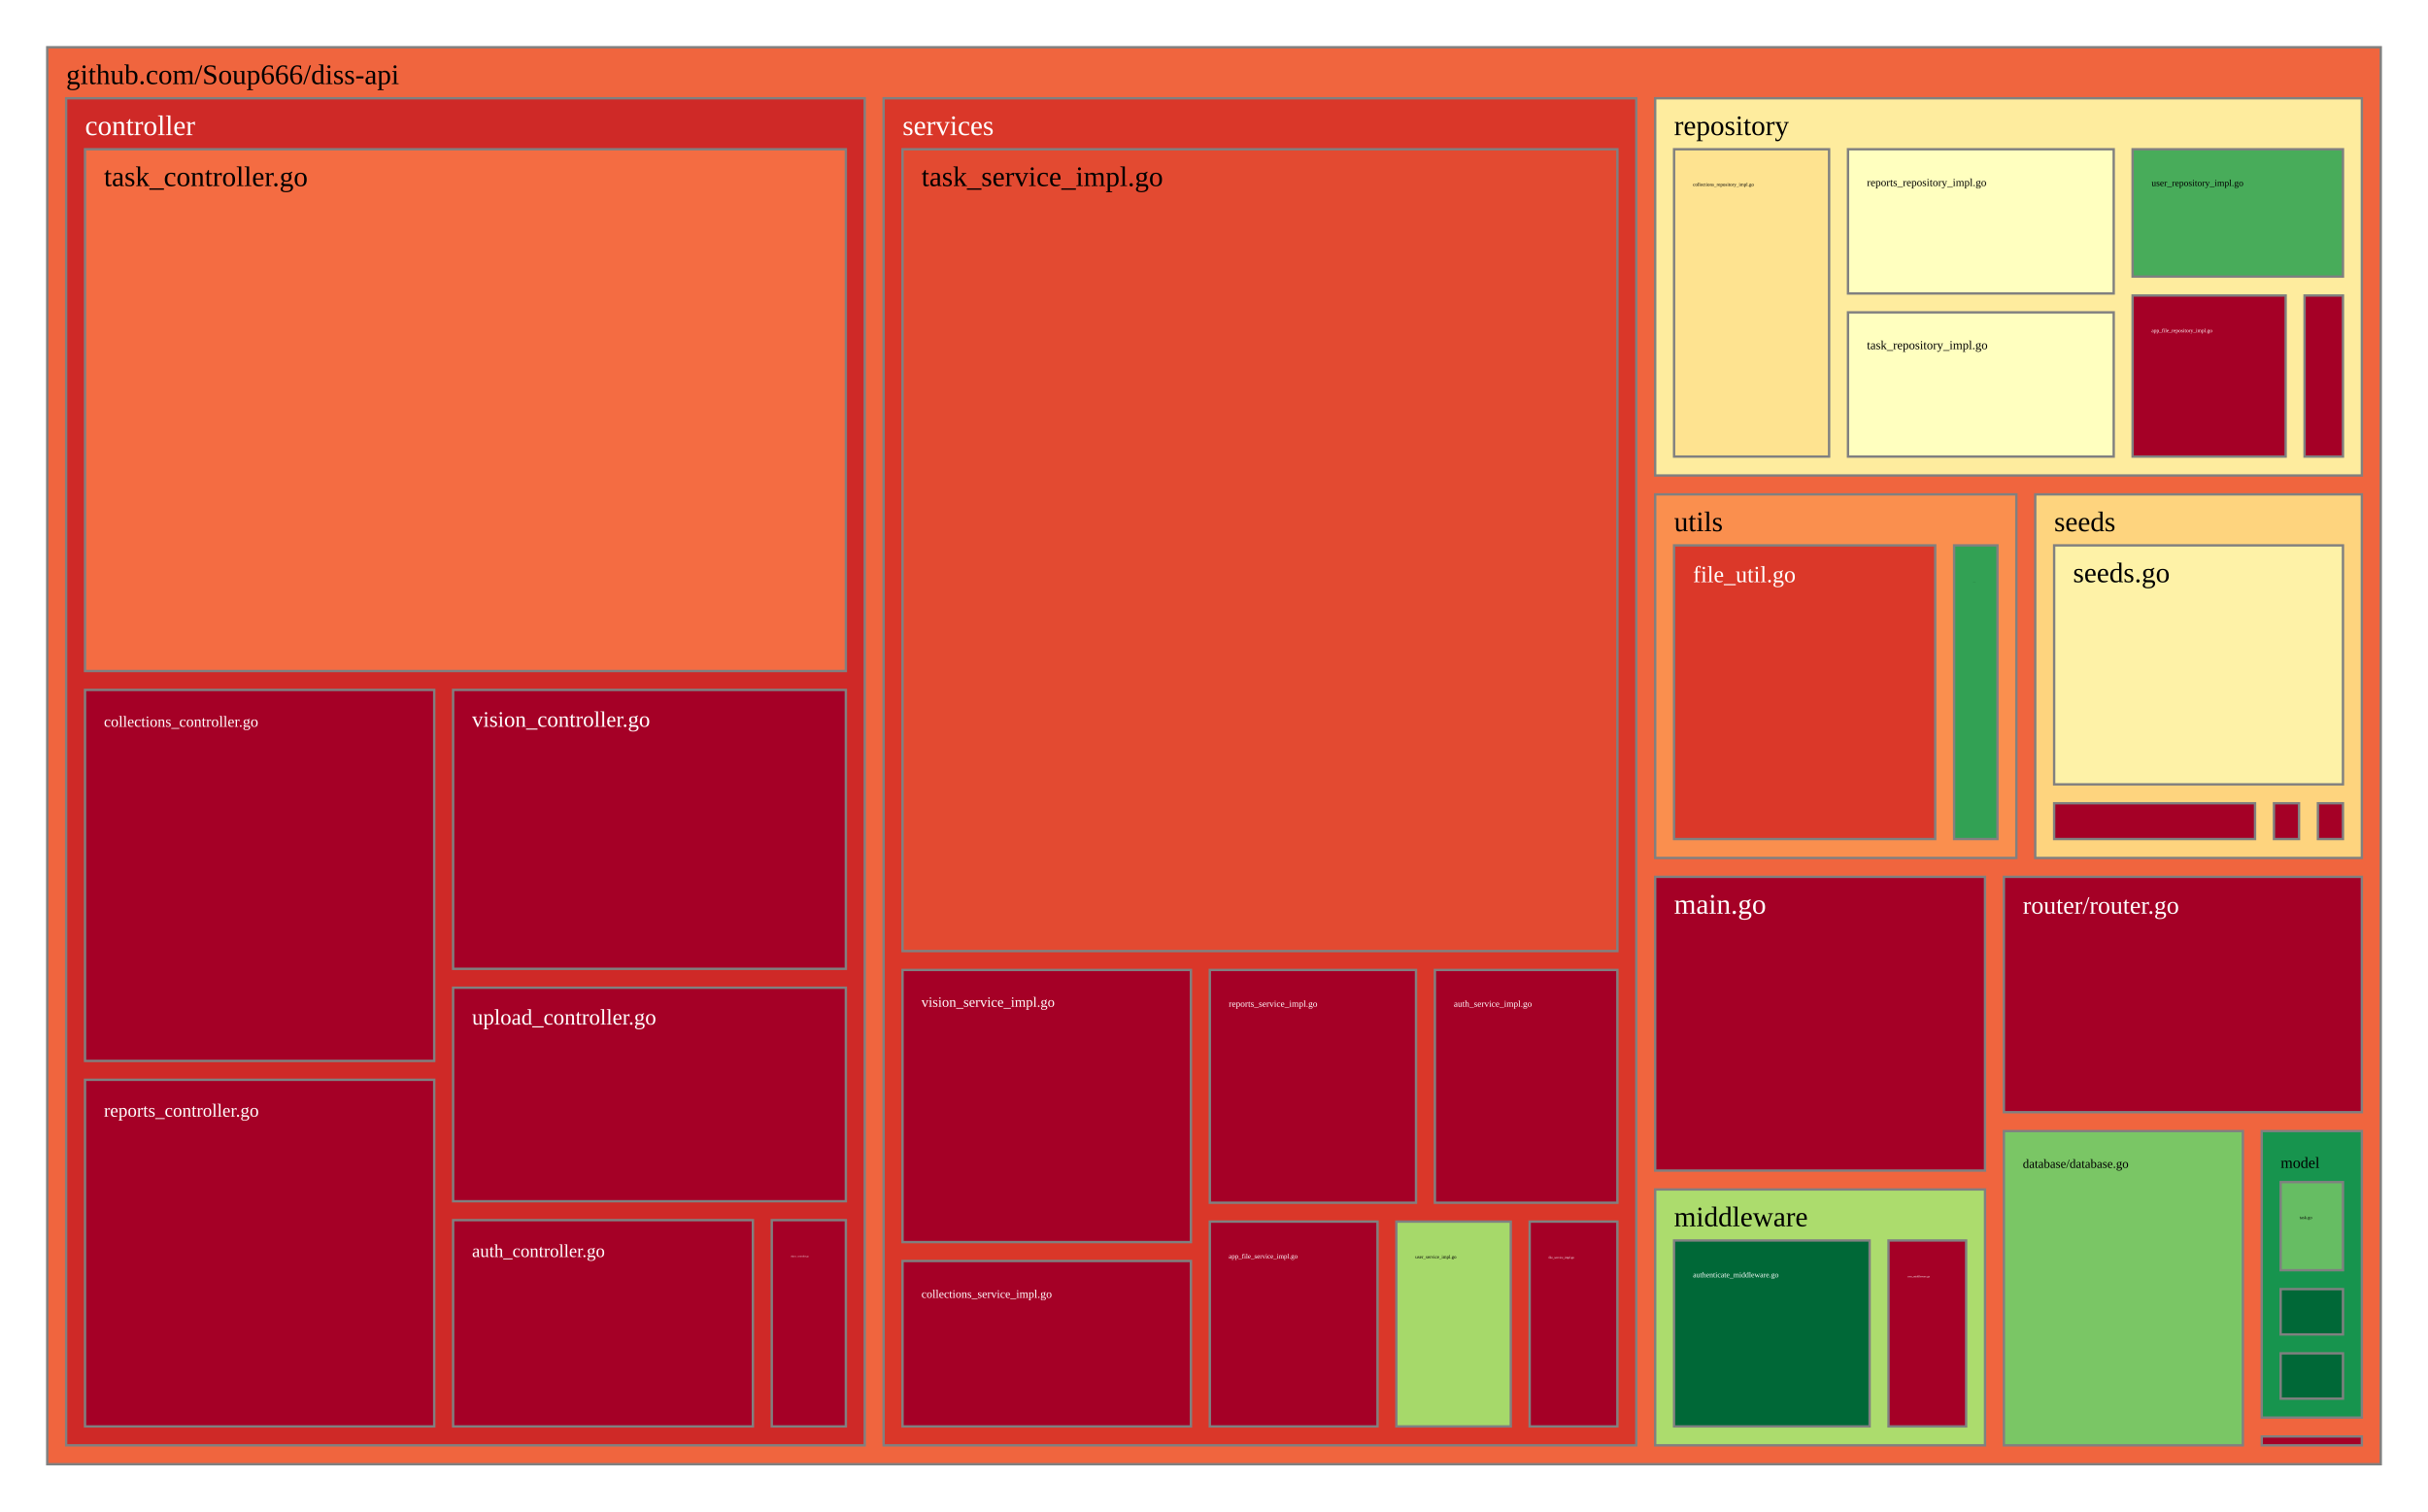
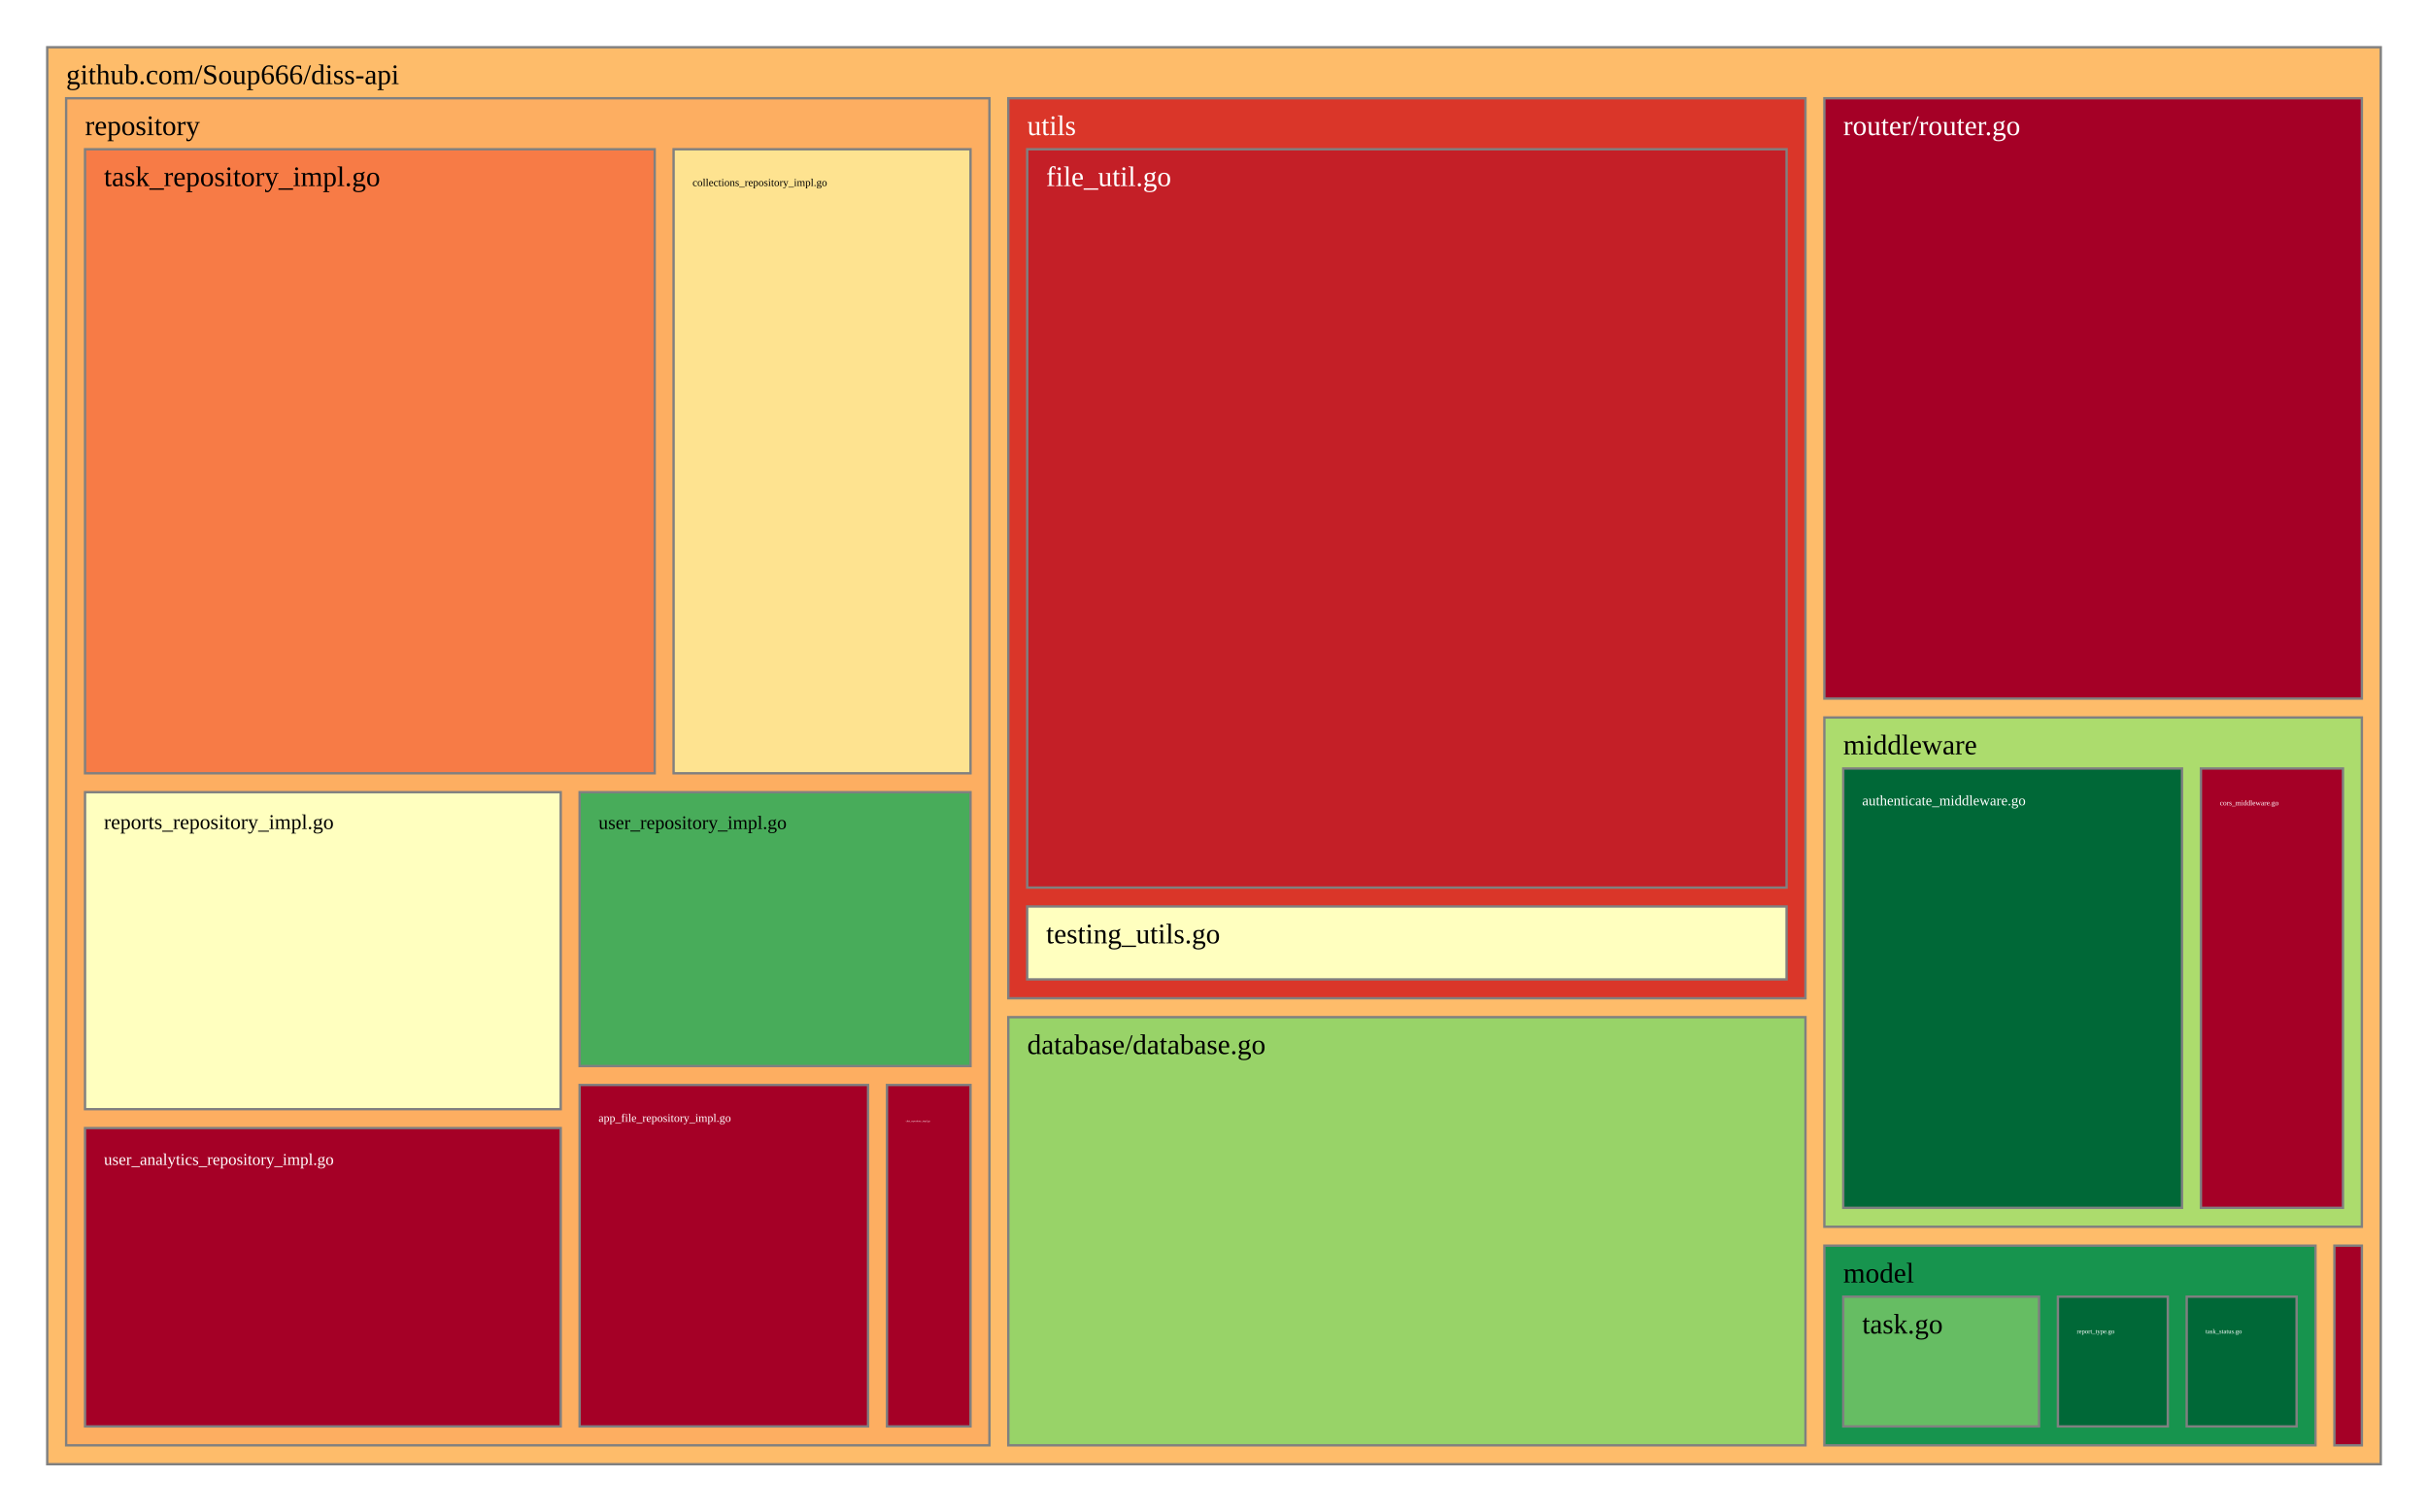
<svg xmlns="http://www.w3.org/2000/svg" viewBox="0 0 1028 640" style="background: white none repeat scroll 0% 0%;">
  <g>
-     <rect x="20" y="20" width="988" height="600" style="fill: rgb(240, 101, 62);opacity:1;fill-opacity:1.00;stroke:rgb(128,128,128);stroke-width:1px;stroke-opacity:1.00;" />
+     <rect x="20" y="20" width="988" height="600" style="fill: rgb(254, 188, 106);opacity:1;fill-opacity:1.00;stroke:rgb(128,128,128);stroke-width:1px;stroke-opacity:1.00;" />
    <text data-notex="1" text-anchor="start" transform="translate(28,35.6) scale(1)" style="font-family: Open Sans, verdana, arial, sans-serif !important; font-size: 12px; fill: rgb(0, 0, 0); fill-opacity: 1.00; white-space: pre;" data-math="N">github.com/Soup666/diss-api</text>
  </g>
  <g>
-     <rect x="28" y="41.6" width="338.123" height="570.4" style="fill: rgb(207, 41, 39);opacity:1;fill-opacity:1.00;stroke:rgb(128,128,128);stroke-width:1px;stroke-opacity:1.00;" />
-     <text data-notex="1" text-anchor="start" transform="translate(36,57.2) scale(1)" style="font-family: Open Sans, verdana, arial, sans-serif !important; font-size: 12px; fill: rgb(255, 255, 255); fill-opacity: 1.00; white-space: pre;" data-math="N">controller</text>
+     <rect x="426.91" y="430.705" width="337.513" height="181.295" style="fill: rgb(152, 211, 104);opacity:1;fill-opacity:1.00;stroke:rgb(128,128,128);stroke-width:1px;stroke-opacity:1.00;" />
+     <text data-notex="1" text-anchor="start" transform="translate(434.9103,446.3055) scale(1)" style="font-family: Open Sans, verdana, arial, sans-serif !important; font-size: 12px; fill: rgb(0, 0, 0); fill-opacity: 1.00; white-space: pre;" data-math="N">database/database.go</text>
  </g>
  <g>
-     <rect x="848.441" y="478.939" width="101.172" height="133.061" style="fill: rgb(122, 198, 101);opacity:1;fill-opacity:1.00;stroke:rgb(128,128,128);stroke-width:1px;stroke-opacity:1.00;" />
-     <text data-notex="1" text-anchor="start" transform="translate(856.4413,494.5395) scale(0.443603)" style="font-family: Open Sans, verdana, arial, sans-serif !important; font-size: 12px; fill: rgb(0, 0, 0); fill-opacity: 1.00; white-space: pre;" data-math="N">database/database.go</text>
+     <rect x="988.369" y="527.456" width="11.631" height="84.544" style="fill: rgb(165, 0, 38);opacity:1;fill-opacity:1.00;stroke:rgb(128,128,128);stroke-width:1px;stroke-opacity:1.00;" />
  </g>
  <g>
-     <rect x="957.613" y="608.245" width="42.387" height="3.755" style="fill: rgb(165, 0, 38);opacity:1;fill-opacity:1.00;stroke:rgb(128,128,128);stroke-width:1px;stroke-opacity:1.00;" />
+     <rect x="772.423" y="303.808" width="227.577" height="215.648" style="fill: rgb(172, 220, 109);opacity:1;fill-opacity:1.00;stroke:rgb(128,128,128);stroke-width:1px;stroke-opacity:1.00;" />
+     <text data-notex="1" text-anchor="start" transform="translate(780.4231,319.408) scale(1)" style="font-family: Open Sans, verdana, arial, sans-serif !important; font-size: 12px; fill: rgb(0, 0, 0); fill-opacity: 1.00; white-space: pre;" data-math="N">middleware</text>
  </g>
  <g>
-     <rect x="700.79" y="371.288" width="139.651" height="124.379" style="fill: rgb(165, 0, 38);opacity:1;fill-opacity:1.00;stroke:rgb(128,128,128);stroke-width:1px;stroke-opacity:1.00;" />
-     <text data-notex="1" text-anchor="start" transform="translate(708.79,386.888) scale(1)" style="font-family: Open Sans, verdana, arial, sans-serif !important; font-size: 12px; fill: rgb(255, 255, 255); fill-opacity: 1.00; white-space: pre;" data-math="N">main.go</text>
+     <rect x="772.423" y="527.456" width="207.946" height="84.544" style="fill: rgb(23, 148, 78);opacity:1;fill-opacity:1.00;stroke:rgb(128,128,128);stroke-width:1px;stroke-opacity:1.00;" />
+     <text data-notex="1" text-anchor="start" transform="translate(780.4231,543.056) scale(1)" style="font-family: Open Sans, verdana, arial, sans-serif !important; font-size: 12px; fill: rgb(0, 0, 0); fill-opacity: 1.00; white-space: pre;" data-math="N">model</text>
  </g>
  <g>
-     <rect x="700.79" y="503.667" width="139.651" height="108.333" style="fill: rgb(172, 220, 109);opacity:1;fill-opacity:1.00;stroke:rgb(128,128,128);stroke-width:1px;stroke-opacity:1.00;" />
-     <text data-notex="1" text-anchor="start" transform="translate(708.79,519.267) scale(1)" style="font-family: Open Sans, verdana, arial, sans-serif !important; font-size: 12px; fill: rgb(0, 0, 0); fill-opacity: 1.00; white-space: pre;" data-math="N">middleware</text>
+     <rect x="28" y="41.6" width="390.91" height="570.4" style="fill: rgb(253, 174, 97);opacity:1;fill-opacity:1.00;stroke:rgb(128,128,128);stroke-width:1px;stroke-opacity:1.00;" />
+     <text data-notex="1" text-anchor="start" transform="translate(36,57.2) scale(1)" style="font-family: Open Sans, verdana, arial, sans-serif !important; font-size: 12px; fill: rgb(0, 0, 0); fill-opacity: 1.00; white-space: pre;" data-math="N">repository</text>
  </g>
  <g>
-     <rect x="957.613" y="478.939" width="42.387" height="121.305" style="fill: rgb(23, 148, 78);opacity:1;fill-opacity:1.00;stroke:rgb(128,128,128);stroke-width:1px;stroke-opacity:1.00;" />
-     <text data-notex="1" text-anchor="start" transform="translate(965.613,494.5395) scale(0.549728)" style="font-family: Open Sans, verdana, arial, sans-serif !important; font-size: 12px; fill: rgb(0, 0, 0); fill-opacity: 1.00; white-space: pre;" data-math="N">model</text>
+     <rect x="772.423" y="41.6" width="227.577" height="254.208" style="fill: rgb(165, 0, 38);opacity:1;fill-opacity:1.00;stroke:rgb(128,128,128);stroke-width:1px;stroke-opacity:1.00;" />
+     <text data-notex="1" text-anchor="start" transform="translate(780.4231,57.2) scale(1)" style="font-family: Open Sans, verdana, arial, sans-serif !important; font-size: 12px; fill: rgb(255, 255, 255); fill-opacity: 1.00; white-space: pre;" data-math="N">router/router.go</text>
  </g>
  <g>
-     <rect x="700.79" y="41.6" width="299.21" height="159.736" style="fill: rgb(254, 236, 158);opacity:1;fill-opacity:1.00;stroke:rgb(128,128,128);stroke-width:1px;stroke-opacity:1.00;" />
-     <text data-notex="1" text-anchor="start" transform="translate(708.79,57.2) scale(1)" style="font-family: Open Sans, verdana, arial, sans-serif !important; font-size: 12px; fill: rgb(0, 0, 0); fill-opacity: 1.00; white-space: pre;" data-math="N">repository</text>
+     <rect x="426.91" y="41.6" width="337.513" height="381.105" style="fill: rgb(218, 54, 41);opacity:1;fill-opacity:1.00;stroke:rgb(128,128,128);stroke-width:1px;stroke-opacity:1.00;" />
+     <text data-notex="1" text-anchor="start" transform="translate(434.9103,57.2) scale(1)" style="font-family: Open Sans, verdana, arial, sans-serif !important; font-size: 12px; fill: rgb(255, 255, 255); fill-opacity: 1.00; white-space: pre;" data-math="N">utils</text>
  </g>
  <g>
-     <rect x="848.441" y="371.288" width="151.559" height="99.651" style="fill: rgb(165, 0, 38);opacity:1;fill-opacity:1.00;stroke:rgb(128,128,128);stroke-width:1px;stroke-opacity:1.00;" />
-     <text data-notex="1" text-anchor="start" transform="translate(856.4413,386.888) scale(0.882544)" style="font-family: Open Sans, verdana, arial, sans-serif !important; font-size: 12px; fill: rgb(255, 255, 255); fill-opacity: 1.00; white-space: pre;" data-math="N">router/router.go</text>
+     <rect x="780.423" y="325.408" width="143.432" height="186.048" style="fill: rgb(0, 104, 55);opacity:1;fill-opacity:1.00;stroke:rgb(128,128,128);stroke-width:1px;stroke-opacity:1.00;" />
+     <text data-notex="1" text-anchor="start" transform="translate(788.4231,341.008) scale(0.510546)" style="font-family: Open Sans, verdana, arial, sans-serif !important; font-size: 12px; fill: rgb(255, 255, 255); fill-opacity: 1.00; white-space: pre;" data-math="N">authenticate_middleware.go</text>
  </g>
  <g>
-     <rect x="861.71" y="209.336" width="138.29" height="153.952" style="fill: rgb(254, 212, 126);opacity:1;fill-opacity:1.00;stroke:rgb(128,128,128);stroke-width:1px;stroke-opacity:1.00;" />
-     <text data-notex="1" text-anchor="start" transform="translate(869.7095,224.936) scale(1)" style="font-family: Open Sans, verdana, arial, sans-serif !important; font-size: 12px; fill: rgb(0, 0, 0); fill-opacity: 1.00; white-space: pre;" data-math="N">seeds</text>
+     <rect x="931.855" y="325.408" width="60.145" height="186.048" style="fill: rgb(165, 0, 38);opacity:1;fill-opacity:1.00;stroke:rgb(128,128,128);stroke-width:1px;stroke-opacity:1.00;" />
+     <text data-notex="1" text-anchor="start" transform="translate(939.8554,341.008) scale(0.255466)" style="font-family: Open Sans, verdana, arial, sans-serif !important; font-size: 12px; fill: rgb(255, 255, 255); fill-opacity: 1.00; white-space: pre;" data-math="N">cors_middleware.go</text>
  </g>
  <g>
-     <rect x="374.123" y="41.6" width="318.667" height="570.4" style="fill: rgb(218, 55, 41);opacity:1;fill-opacity:1.00;stroke:rgb(128,128,128);stroke-width:1px;stroke-opacity:1.00;" />
-     <text data-notex="1" text-anchor="start" transform="translate(382.1233,57.2) scale(1)" style="font-family: Open Sans, verdana, arial, sans-serif !important; font-size: 12px; fill: rgb(255, 255, 255); fill-opacity: 1.00; white-space: pre;" data-math="N">services</text>
+     <rect x="871.307" y="549.056" width="46.531" height="54.944" style="fill: rgb(0, 104, 55);opacity:1;fill-opacity:1.00;stroke:rgb(128,128,128);stroke-width:1px;stroke-opacity:1.00;" />
+     <text data-notex="1" text-anchor="start" transform="translate(879.3074,564.656) scale(0.227162)" style="font-family: Open Sans, verdana, arial, sans-serif !important; font-size: 12px; fill: rgb(255, 255, 255); fill-opacity: 1.00; white-space: pre;" data-math="N">report_type.go</text>
  </g>
  <g>
-     <rect x="700.79" y="209.336" width="152.92" height="153.952" style="fill: rgb(250, 143, 78);opacity:1;fill-opacity:1.00;stroke:rgb(128,128,128);stroke-width:1px;stroke-opacity:1.00;" />
-     <text data-notex="1" text-anchor="start" transform="translate(708.79,224.936) scale(1)" style="font-family: Open Sans, verdana, arial, sans-serif !important; font-size: 12px; fill: rgb(0, 0, 0); fill-opacity: 1.00; white-space: pre;" data-math="N">utils</text>
+     <rect x="780.423" y="549.056" width="82.884" height="54.944" style="fill: rgb(102, 189, 99);opacity:1;fill-opacity:1.00;stroke:rgb(128,128,128);stroke-width:1px;stroke-opacity:1.00;" />
+     <text data-notex="1" text-anchor="start" transform="translate(788.4231,564.656) scale(0.995302)" style="font-family: Open Sans, verdana, arial, sans-serif !important; font-size: 12px; fill: rgb(0, 0, 0); fill-opacity: 1.00; white-space: pre;" data-math="N">task.go</text>
  </g>
  <g>
-     <rect x="191.845" y="516.656" width="126.925" height="87.344" style="fill: rgb(165, 0, 38);opacity:1;fill-opacity:1.00;stroke:rgb(128,128,128);stroke-width:1px;stroke-opacity:1.00;" />
-     <text data-notex="1" text-anchor="start" transform="translate(199.845,532.2563) scale(0.641928)" style="font-family: Open Sans, verdana, arial, sans-serif !important; font-size: 12px; fill: rgb(255, 255, 255); fill-opacity: 1.00; white-space: pre;" data-math="N">auth_controller.go</text>
+     <rect x="925.838" y="549.056" width="46.531" height="54.944" style="fill: rgb(0, 104, 55);opacity:1;fill-opacity:1.00;stroke:rgb(128,128,128);stroke-width:1px;stroke-opacity:1.00;" />
+     <text data-notex="1" text-anchor="start" transform="translate(933.838,564.656) scale(0.227162)" style="font-family: Open Sans, verdana, arial, sans-serif !important; font-size: 12px; fill: rgb(255, 255, 255); fill-opacity: 1.00; white-space: pre;" data-math="N">task_status.go</text>
  </g>
  <g>
-     <rect x="36" y="292.137" width="147.845" height="157.09" style="fill: rgb(165, 0, 38);opacity:1;fill-opacity:1.00;stroke:rgb(128,128,128);stroke-width:1px;stroke-opacity:1.00;" />
-     <text data-notex="1" text-anchor="start" transform="translate(44,307.7373) scale(0.549354)" style="font-family: Open Sans, verdana, arial, sans-serif !important; font-size: 12px; fill: rgb(255, 255, 255); fill-opacity: 1.00; white-space: pre;" data-math="N">collections_controller.go</text>
+     <rect x="245.404" y="459.415" width="122.13" height="144.585" style="fill: rgb(165, 0, 38);opacity:1;fill-opacity:1.00;stroke:rgb(128,128,128);stroke-width:1px;stroke-opacity:1.00;" />
+     <text data-notex="1" text-anchor="start" transform="translate(253.404,475.0148) scale(0.409451)" style="font-family: Open Sans, verdana, arial, sans-serif !important; font-size: 12px; fill: rgb(255, 255, 255); fill-opacity: 1.00; white-space: pre;" data-math="N">app_file_repository_impl.go</text>
  </g>
  <g>
-     <rect x="326.77" y="516.656" width="31.353" height="87.344" style="fill: rgb(165, 0, 38);opacity:1;fill-opacity:1.00;stroke:rgb(128,128,128);stroke-width:1px;stroke-opacity:1.00;" />
-     <text data-notex="1" text-anchor="start" transform="translate(334.7701,532.2563) scale(0.079964)" style="font-family: Open Sans, verdana, arial, sans-serif !important; font-size: 12px; fill: rgb(255, 255, 255); fill-opacity: 1.00; white-space: pre;" data-math="N">object_controller.go</text>
+     <rect x="375.534" y="459.415" width="35.377" height="144.585" style="fill: rgb(165, 0, 38);opacity:1;fill-opacity:1.00;stroke:rgb(128,128,128);stroke-width:1px;stroke-opacity:1.00;" />
+     <text data-notex="1" text-anchor="start" transform="translate(383.5337,475.0148) scale(0.087756)" style="font-family: Open Sans, verdana, arial, sans-serif !important; font-size: 12px; fill: rgb(255, 255, 255); fill-opacity: 1.00; white-space: pre;" data-math="N">chat_repository_impl.go</text>
  </g>
  <g>
-     <rect x="36" y="457.228" width="147.845" height="146.772" style="fill: rgb(165, 0, 38);opacity:1;fill-opacity:1.00;stroke:rgb(128,128,128);stroke-width:1px;stroke-opacity:1.00;" />
-     <text data-notex="1" text-anchor="start" transform="translate(44,472.8277) scale(0.653993)" style="font-family: Open Sans, verdana, arial, sans-serif !important; font-size: 12px; fill: rgb(255, 255, 255); fill-opacity: 1.00; white-space: pre;" data-math="N">reports_controller.go</text>
+     <rect x="285.196" y="63.2" width="125.715" height="264.239" style="fill: rgb(254, 227, 144);opacity:1;fill-opacity:1.00;stroke:rgb(128,128,128);stroke-width:1px;stroke-opacity:1.00;" />
+     <text data-notex="1" text-anchor="start" transform="translate(293.1956,78.8) scale(0.380954)" style="font-family: Open Sans, verdana, arial, sans-serif !important; font-size: 12px; fill: rgb(0, 0, 0); fill-opacity: 1.00; white-space: pre;" data-math="N">collections_repository_impl.go</text>
  </g>
  <g>
-     <rect x="36" y="63.2" width="322.123" height="220.937" style="fill: rgb(244, 108, 66);opacity:1;fill-opacity:1.00;stroke:rgb(128,128,128);stroke-width:1px;stroke-opacity:1.00;" />
-     <text data-notex="1" text-anchor="start" transform="translate(44,78.8) scale(1)" style="font-family: Open Sans, verdana, arial, sans-serif !important; font-size: 12px; fill: rgb(0, 0, 0); fill-opacity: 1.00; white-space: pre;" data-math="N">task_controller.go</text>
+     <rect x="36" y="335.439" width="201.404" height="134.231" style="fill: rgb(255, 255, 191);opacity:1;fill-opacity:1.00;stroke:rgb(128,128,128);stroke-width:1px;stroke-opacity:1.00;" />
+     <text data-notex="1" text-anchor="start" transform="translate(44,351.0394) scale(0.742805)" style="font-family: Open Sans, verdana, arial, sans-serif !important; font-size: 12px; fill: rgb(0, 0, 0); fill-opacity: 1.00; white-space: pre;" data-math="N">reports_repository_impl.go</text>
  </g>
  <g>
-     <rect x="191.845" y="418.237" width="166.278" height="90.419" style="fill: rgb(165, 0, 38);opacity:1;fill-opacity:1.00;stroke:rgb(128,128,128);stroke-width:1px;stroke-opacity:1.00;" />
-     <text data-notex="1" text-anchor="start" transform="translate(199.845,433.837) scale(0.782699)" style="font-family: Open Sans, verdana, arial, sans-serif !important; font-size: 12px; fill: rgb(255, 255, 255); fill-opacity: 1.00; white-space: pre;" data-math="N">upload_controller.go</text>
+     <rect x="36" y="63.2" width="241.196" height="264.239" style="fill: rgb(247, 123, 70);opacity:1;fill-opacity:1.00;stroke:rgb(128,128,128);stroke-width:1px;stroke-opacity:1.00;" />
+     <text data-notex="1" text-anchor="start" transform="translate(44,78.8) scale(1)" style="font-family: Open Sans, verdana, arial, sans-serif !important; font-size: 12px; fill: rgb(0, 0, 0); fill-opacity: 1.00; white-space: pre;" data-math="N">task_repository_impl.go</text>
  </g>
  <g>
-     <rect x="191.845" y="292.137" width="166.278" height="118.1" style="fill: rgb(165, 0, 38);opacity:1;fill-opacity:1.00;stroke:rgb(128,128,128);stroke-width:1px;stroke-opacity:1.00;" />
-     <text data-notex="1" text-anchor="start" transform="translate(199.845,307.7373) scale(0.782699)" style="font-family: Open Sans, verdana, arial, sans-serif !important; font-size: 12px; fill: rgb(255, 255, 255); fill-opacity: 1.00; white-space: pre;" data-math="N">vision_controller.go</text>
+     <rect x="36" y="477.671" width="201.404" height="126.329" style="fill: rgb(165, 0, 38);opacity:1;fill-opacity:1.00;stroke:rgb(128,128,128);stroke-width:1px;stroke-opacity:1.00;" />
+     <text data-notex="1" text-anchor="start" transform="translate(44,493.2706) scale(0.58524)" style="font-family: Open Sans, verdana, arial, sans-serif !important; font-size: 12px; fill: rgb(255, 255, 255); fill-opacity: 1.00; white-space: pre;" data-math="N">user_analytics_repository_impl.go</text>
  </g>
  <g>
-     <rect x="708.79" y="525.267" width="82.794" height="78.733" style="fill: rgb(0, 104, 55);opacity:1;fill-opacity:1.00;stroke:rgb(128,128,128);stroke-width:1px;stroke-opacity:1.00;" />
-     <text data-notex="1" text-anchor="start" transform="translate(716.79,540.867) scale(0.267604)" style="font-family: Open Sans, verdana, arial, sans-serif !important; font-size: 12px; fill: rgb(255, 255, 255); fill-opacity: 1.00; white-space: pre;" data-math="N">authenticate_middleware.go</text>
+     <rect x="245.404" y="335.439" width="165.506" height="115.975" style="fill: rgb(72, 172, 90);opacity:1;fill-opacity:1.00;stroke:rgb(128,128,128);stroke-width:1px;stroke-opacity:1.00;" />
+     <text data-notex="1" text-anchor="start" transform="translate(253.404,351.0394) scale(0.677111)" style="font-family: Open Sans, verdana, arial, sans-serif !important; font-size: 12px; fill: rgb(0, 0, 0); fill-opacity: 1.00; white-space: pre;" data-math="N">user_repository_impl.go</text>
  </g>
  <g>
-     <rect x="799.584" y="525.267" width="32.857" height="78.733" style="fill: rgb(165, 0, 38);opacity:1;fill-opacity:1.00;stroke:rgb(128,128,128);stroke-width:1px;stroke-opacity:1.00;" />
-     <text data-notex="1" text-anchor="start" transform="translate(807.584,540.867) scale(0.097554)" style="font-family: Open Sans, verdana, arial, sans-serif !important; font-size: 12px; fill: rgb(255, 255, 255); fill-opacity: 1.00; white-space: pre;" data-math="N">cors_middleware.go</text>
+     <rect x="434.91" y="63.2" width="321.513" height="312.64" style="fill: rgb(196, 31, 39);opacity:1;fill-opacity:1.00;stroke:rgb(128,128,128);stroke-width:1px;stroke-opacity:1.00;" />
+     <text data-notex="1" text-anchor="start" transform="translate(442.9103,78.8) scale(1)" style="font-family: Open Sans, verdana, arial, sans-serif !important; font-size: 12px; fill: rgb(255, 255, 255); fill-opacity: 1.00; white-space: pre;" data-math="N">file_util.go</text>
  </g>
  <g>
-     <rect x="965.613" y="545.86" width="26.387" height="19.192" style="fill: rgb(0, 104, 55);opacity:1;fill-opacity:1.00;stroke:rgb(128,128,128);stroke-width:1px;stroke-opacity:1.00;" />
-   </g>
-   <g>
-     <rect x="965.613" y="500.539" width="26.387" height="37.321" style="fill: rgb(102, 189, 99);opacity:1;fill-opacity:1.00;stroke:rgb(128,128,128);stroke-width:1px;stroke-opacity:1.00;" />
-     <text data-notex="1" text-anchor="start" transform="translate(973.613,516.1395) scale(0.154568)" style="font-family: Open Sans, verdana, arial, sans-serif !important; font-size: 12px; fill: rgb(0, 0, 0); fill-opacity: 1.00; white-space: pre;" data-math="N">task.go</text>
-   </g>
-   <g>
-     <rect x="965.613" y="573.053" width="26.387" height="19.192" style="fill: rgb(0, 104, 55);opacity:1;fill-opacity:1.00;stroke:rgb(128,128,128);stroke-width:1px;stroke-opacity:1.00;" />
-   </g>
-   <g>
-     <rect x="902.93" y="125.123" width="64.803" height="68.213" style="fill: rgb(165, 0, 38);opacity:1;fill-opacity:1.00;stroke:rgb(128,128,128);stroke-width:1px;stroke-opacity:1.00;" />
-     <text data-notex="1" text-anchor="start" transform="translate(910.93,140.723) scale(0.188281)" style="font-family: Open Sans, verdana, arial, sans-serif !important; font-size: 12px; fill: rgb(255, 255, 255); fill-opacity: 1.00; white-space: pre;" data-math="N">app_file_repository_impl.go</text>
-   </g>
-   <g>
-     <rect x="975.732" y="125.123" width="16.268" height="68.213" style="fill: rgb(165, 0, 38);opacity:1;fill-opacity:1.00;stroke:rgb(128,128,128);stroke-width:1px;stroke-opacity:1.00;" />
-     <text data-notex="1" text-anchor="start" transform="translate(983.7325,140.723) scale(0.001212)" style="font-family: Open Sans, verdana, arial, sans-serif !important; font-size: 12px; fill: rgb(255, 255, 255); fill-opacity: 1.00; white-space: pre;" data-math="N">chat_repository_impl.go</text>
-   </g>
-   <g>
-     <rect x="708.79" y="63.2" width="65.639" height="130.136" style="fill: rgb(254, 227, 144);opacity:1;fill-opacity:1.00;stroke:rgb(128,128,128);stroke-width:1px;stroke-opacity:1.00;" />
-     <text data-notex="1" text-anchor="start" transform="translate(716.79,78.8) scale(0.172359)" style="font-family: Open Sans, verdana, arial, sans-serif !important; font-size: 12px; fill: rgb(0, 0, 0); fill-opacity: 1.00; white-space: pre;" data-math="N">collections_repository_impl.go</text>
-   </g>
-   <g>
-     <rect x="782.429" y="63.2" width="112.501" height="61.068" style="fill: rgb(255, 255, 191);opacity:1;fill-opacity:1.00;stroke:rgb(128,128,128);stroke-width:1px;stroke-opacity:1.00;" />
-     <text data-notex="1" text-anchor="start" transform="translate(790.4293,78.8) scale(0.386621)" style="font-family: Open Sans, verdana, arial, sans-serif !important; font-size: 12px; fill: rgb(0, 0, 0); fill-opacity: 1.00; white-space: pre;" data-math="N">reports_repository_impl.go</text>
-   </g>
-   <g>
-     <rect x="782.429" y="132.268" width="112.501" height="61.068" style="fill: rgb(255, 255, 191);opacity:1;fill-opacity:1.00;stroke:rgb(128,128,128);stroke-width:1px;stroke-opacity:1.00;" />
-     <text data-notex="1" text-anchor="start" transform="translate(790.4293,147.868) scale(0.43705)" style="font-family: Open Sans, verdana, arial, sans-serif !important; font-size: 12px; fill: rgb(0, 0, 0); fill-opacity: 1.00; white-space: pre;" data-math="N">task_repository_impl.go</text>
-   </g>
-   <g>
-     <rect x="902.93" y="63.2" width="89.07" height="53.923" style="fill: rgb(72, 172, 90);opacity:1;fill-opacity:1.00;stroke:rgb(128,128,128);stroke-width:1px;stroke-opacity:1.00;" />
-     <text data-notex="1" text-anchor="start" transform="translate(910.93,78.8) scale(0.330933)" style="font-family: Open Sans, verdana, arial, sans-serif !important; font-size: 12px; fill: rgb(0, 0, 0); fill-opacity: 1.00; white-space: pre;" data-math="N">user_repository_impl.go</text>
-   </g>
-   <g>
-     <rect x="869.71" y="340.126" width="85.065" height="15.162" style="fill: rgb(165, 0, 38);opacity:1;fill-opacity:1.00;stroke:rgb(128,128,128);stroke-width:1px;stroke-opacity:1.00;" />
-   </g>
-   <g>
-     <rect x="869.71" y="230.936" width="122.29" height="101.19" style="fill: rgb(254, 242, 167);opacity:1;fill-opacity:1.00;stroke:rgb(128,128,128);stroke-width:1px;stroke-opacity:1.00;" />
-     <text data-notex="1" text-anchor="start" transform="translate(877.7095,246.536) scale(1)" style="font-family: Open Sans, verdana, arial, sans-serif !important; font-size: 12px; fill: rgb(0, 0, 0); fill-opacity: 1.00; white-space: pre;" data-math="N">seeds.go</text>
-   </g>
-   <g>
-     <rect x="962.774" y="340.126" width="10.613" height="15.162" style="fill: rgb(165, 0, 38);opacity:1;fill-opacity:1.00;stroke:rgb(128,128,128);stroke-width:1px;stroke-opacity:1.00;" />
-   </g>
-   <g>
-     <rect x="981.387" y="340.126" width="10.613" height="15.162" style="fill: rgb(165, 0, 38);opacity:1;fill-opacity:1.00;stroke:rgb(128,128,128);stroke-width:1px;stroke-opacity:1.00;" />
-   </g>
-   <g>
-     <rect x="512.232" y="517.278" width="70.994" height="86.722" style="fill: rgb(165, 0, 38);opacity:1;fill-opacity:1.00;stroke:rgb(128,128,128);stroke-width:1px;stroke-opacity:1.00;" />
-     <text data-notex="1" text-anchor="start" transform="translate(520.2316,532.8781) scale(0.238691)" style="font-family: Open Sans, verdana, arial, sans-serif !important; font-size: 12px; fill: rgb(255, 255, 255); fill-opacity: 1.00; white-space: pre;" data-math="N">app_file_service_impl.go</text>
-   </g>
-   <g>
-     <rect x="607.526" y="410.716" width="77.264" height="98.562" style="fill: rgb(165, 0, 38);opacity:1;fill-opacity:1.00;stroke:rgb(128,128,128);stroke-width:1px;stroke-opacity:1.00;" />
-     <text data-notex="1" text-anchor="start" transform="translate(615.5263,426.316) scale(0.319082)" style="font-family: Open Sans, verdana, arial, sans-serif !important; font-size: 12px; fill: rgb(255, 255, 255); fill-opacity: 1.00; white-space: pre;" data-math="N">auth_service_impl.go</text>
-   </g>
-   <g>
-     <rect x="382.123" y="533.951" width="122.108" height="70.049" style="fill: rgb(165, 0, 38);opacity:1;fill-opacity:1.00;stroke:rgb(128,128,128);stroke-width:1px;stroke-opacity:1.00;" />
-     <text data-notex="1" text-anchor="start" transform="translate(390.1233,549.5511) scale(0.409368)" style="font-family: Open Sans, verdana, arial, sans-serif !important; font-size: 12px; fill: rgb(255, 255, 255); fill-opacity: 1.00; white-space: pre;" data-math="N">collections_service_impl.go</text>
-   </g>
-   <g>
-     <rect x="647.65" y="517.278" width="37.14" height="86.722" style="fill: rgb(165, 0, 38);opacity:1;fill-opacity:1.00;stroke:rgb(128,128,128);stroke-width:1px;stroke-opacity:1.00;" />
-     <text data-notex="1" text-anchor="start" transform="translate(655.6504,532.8781) scale(0.110102)" style="font-family: Open Sans, verdana, arial, sans-serif !important; font-size: 12px; fill: rgb(255, 255, 255); fill-opacity: 1.00; white-space: pre;" data-math="N">file_service_impl.go</text>
-   </g>
-   <g>
-     <rect x="512.232" y="410.716" width="87.295" height="98.562" style="fill: rgb(165, 0, 38);opacity:1;fill-opacity:1.00;stroke:rgb(128,128,128);stroke-width:1px;stroke-opacity:1.00;" />
-     <text data-notex="1" text-anchor="start" transform="translate(520.2316,426.316) scale(0.322893)" style="font-family: Open Sans, verdana, arial, sans-serif !important; font-size: 12px; fill: rgb(255, 255, 255); fill-opacity: 1.00; white-space: pre;" data-math="N">reports_service_impl.go</text>
-   </g>
-   <g>
-     <rect x="382.123" y="63.2" width="302.667" height="339.516" style="fill: rgb(227, 74, 49);opacity:1;fill-opacity:1.00;stroke:rgb(128,128,128);stroke-width:1px;stroke-opacity:1.00;" />
-     <text data-notex="1" text-anchor="start" transform="translate(390.1233,78.8) scale(1)" style="font-family: Open Sans, verdana, arial, sans-serif !important; font-size: 12px; fill: rgb(0, 0, 0); fill-opacity: 1.00; white-space: pre;" data-math="N">task_service_impl.go</text>
-   </g>
-   <g>
-     <rect x="591.226" y="517.278" width="48.425" height="86.722" style="fill: rgb(166, 217, 106);opacity:1;fill-opacity:1.00;stroke:rgb(128,128,128);stroke-width:1px;stroke-opacity:1.00;" />
-     <text data-notex="1" text-anchor="start" transform="translate(599.2259,532.8781) scale(0.168878)" style="font-family: Open Sans, verdana, arial, sans-serif !important; font-size: 12px; fill: rgb(0, 0, 0); fill-opacity: 1.00; white-space: pre;" data-math="N">user_service_impl.go</text>
-   </g>
-   <g>
-     <rect x="382.123" y="410.716" width="122.108" height="115.235" style="fill: rgb(165, 0, 38);opacity:1;fill-opacity:1.00;stroke:rgb(128,128,128);stroke-width:1px;stroke-opacity:1.00;" />
-     <text data-notex="1" text-anchor="start" transform="translate(390.1233,426.316) scale(0.502407)" style="font-family: Open Sans, verdana, arial, sans-serif !important; font-size: 12px; fill: rgb(255, 255, 255); fill-opacity: 1.00; white-space: pre;" data-math="N">vision_service_impl.go</text>
-   </g>
-   <g>
-     <rect x="708.79" y="230.936" width="110.571" height="124.352" style="fill: rgb(219, 56, 41);opacity:1;fill-opacity:1.00;stroke:rgb(128,128,128);stroke-width:1px;stroke-opacity:1.00;" />
-     <text data-notex="1" text-anchor="start" transform="translate(716.79,246.536) scale(0.820925)" style="font-family: Open Sans, verdana, arial, sans-serif !important; font-size: 12px; fill: rgb(255, 255, 255); fill-opacity: 1.00; white-space: pre;" data-math="N">file_util.go</text>
-   </g>
-   <g>
-     <rect x="827.361" y="230.936" width="18.349" height="124.352" style="fill: rgb(50, 161, 84);opacity:1;fill-opacity:1.00;stroke:rgb(128,128,128);stroke-width:1px;stroke-opacity:1.00;" />
-     <text data-notex="1" text-anchor="start" transform="translate(835.3605,246.536) scale(0.015293)" style="font-family: Open Sans, verdana, arial, sans-serif !important; font-size: 12px; fill: rgb(0, 0, 0); fill-opacity: 1.00; white-space: pre;" data-math="N">testing_utils.go</text>
+     <rect x="434.91" y="383.84" width="321.513" height="30.865" style="fill: rgb(255, 255, 191);opacity:1;fill-opacity:1.00;stroke:rgb(128,128,128);stroke-width:1px;stroke-opacity:1.00;" />
+     <text data-notex="1" text-anchor="start" transform="translate(442.9103,399.44) scale(1)" style="font-family: Open Sans, verdana, arial, sans-serif !important; font-size: 12px; fill: rgb(0, 0, 0); fill-opacity: 1.00; white-space: pre;" data-math="N">testing_utils.go</text>
  </g>
</svg>
